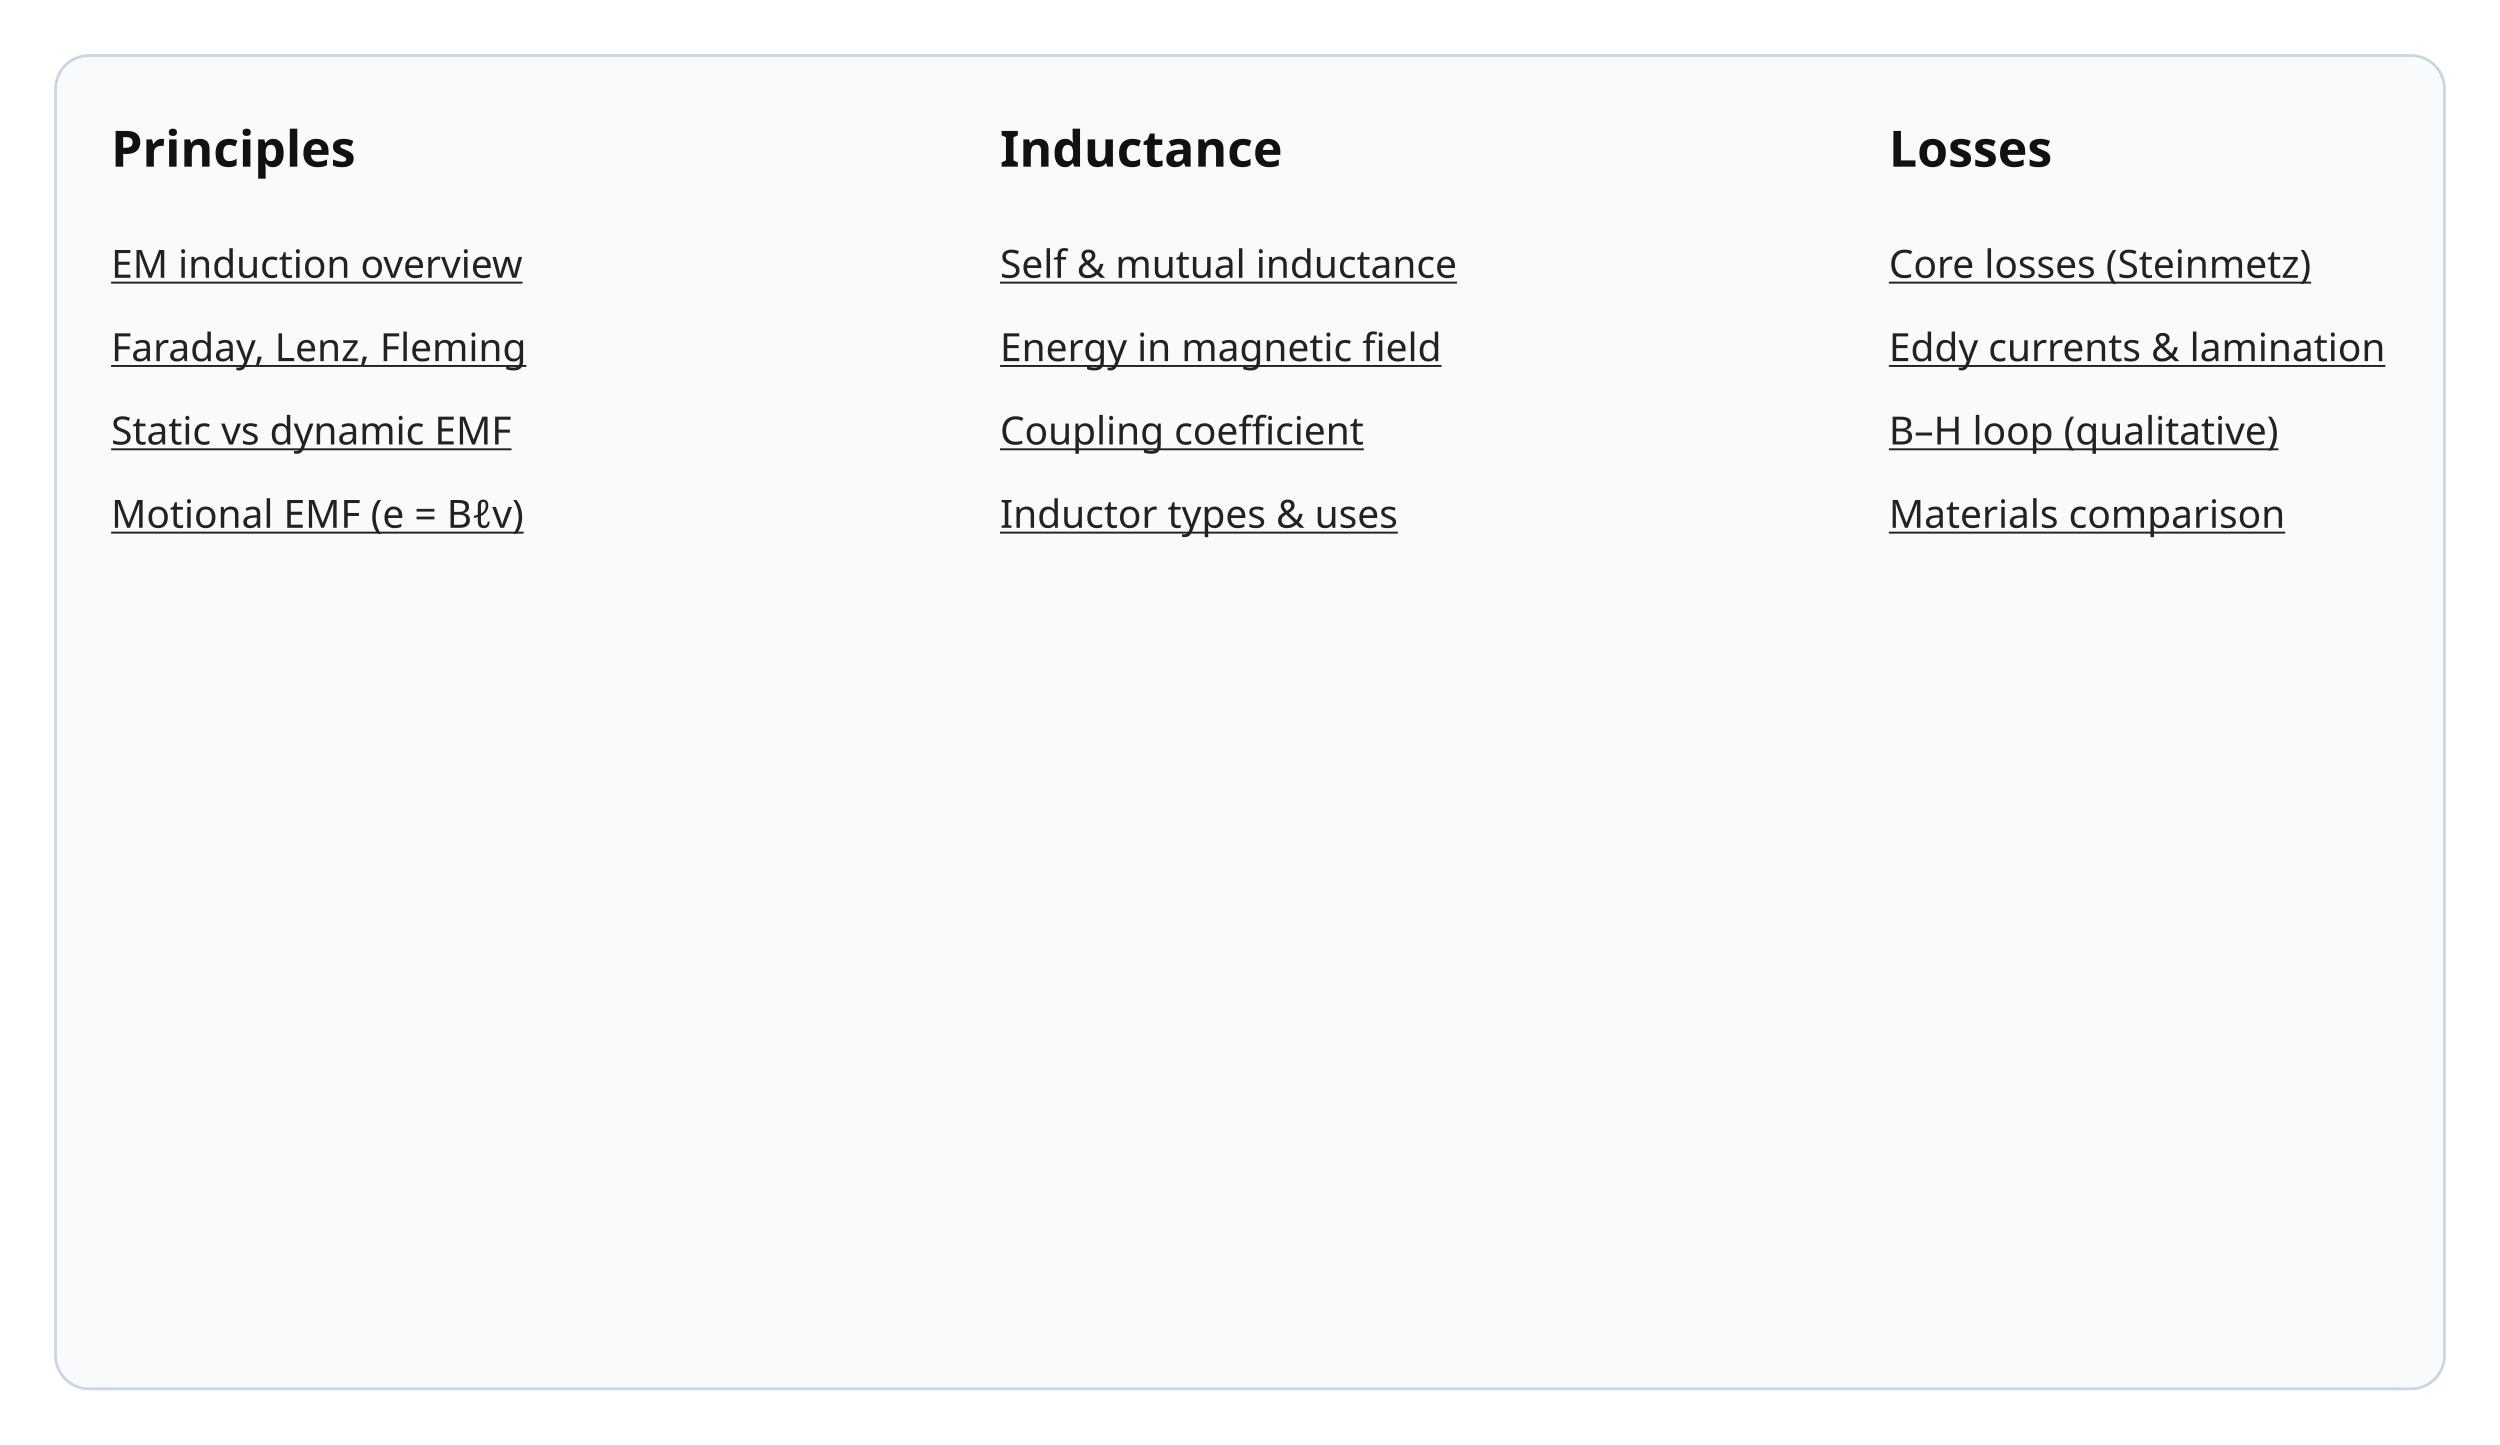
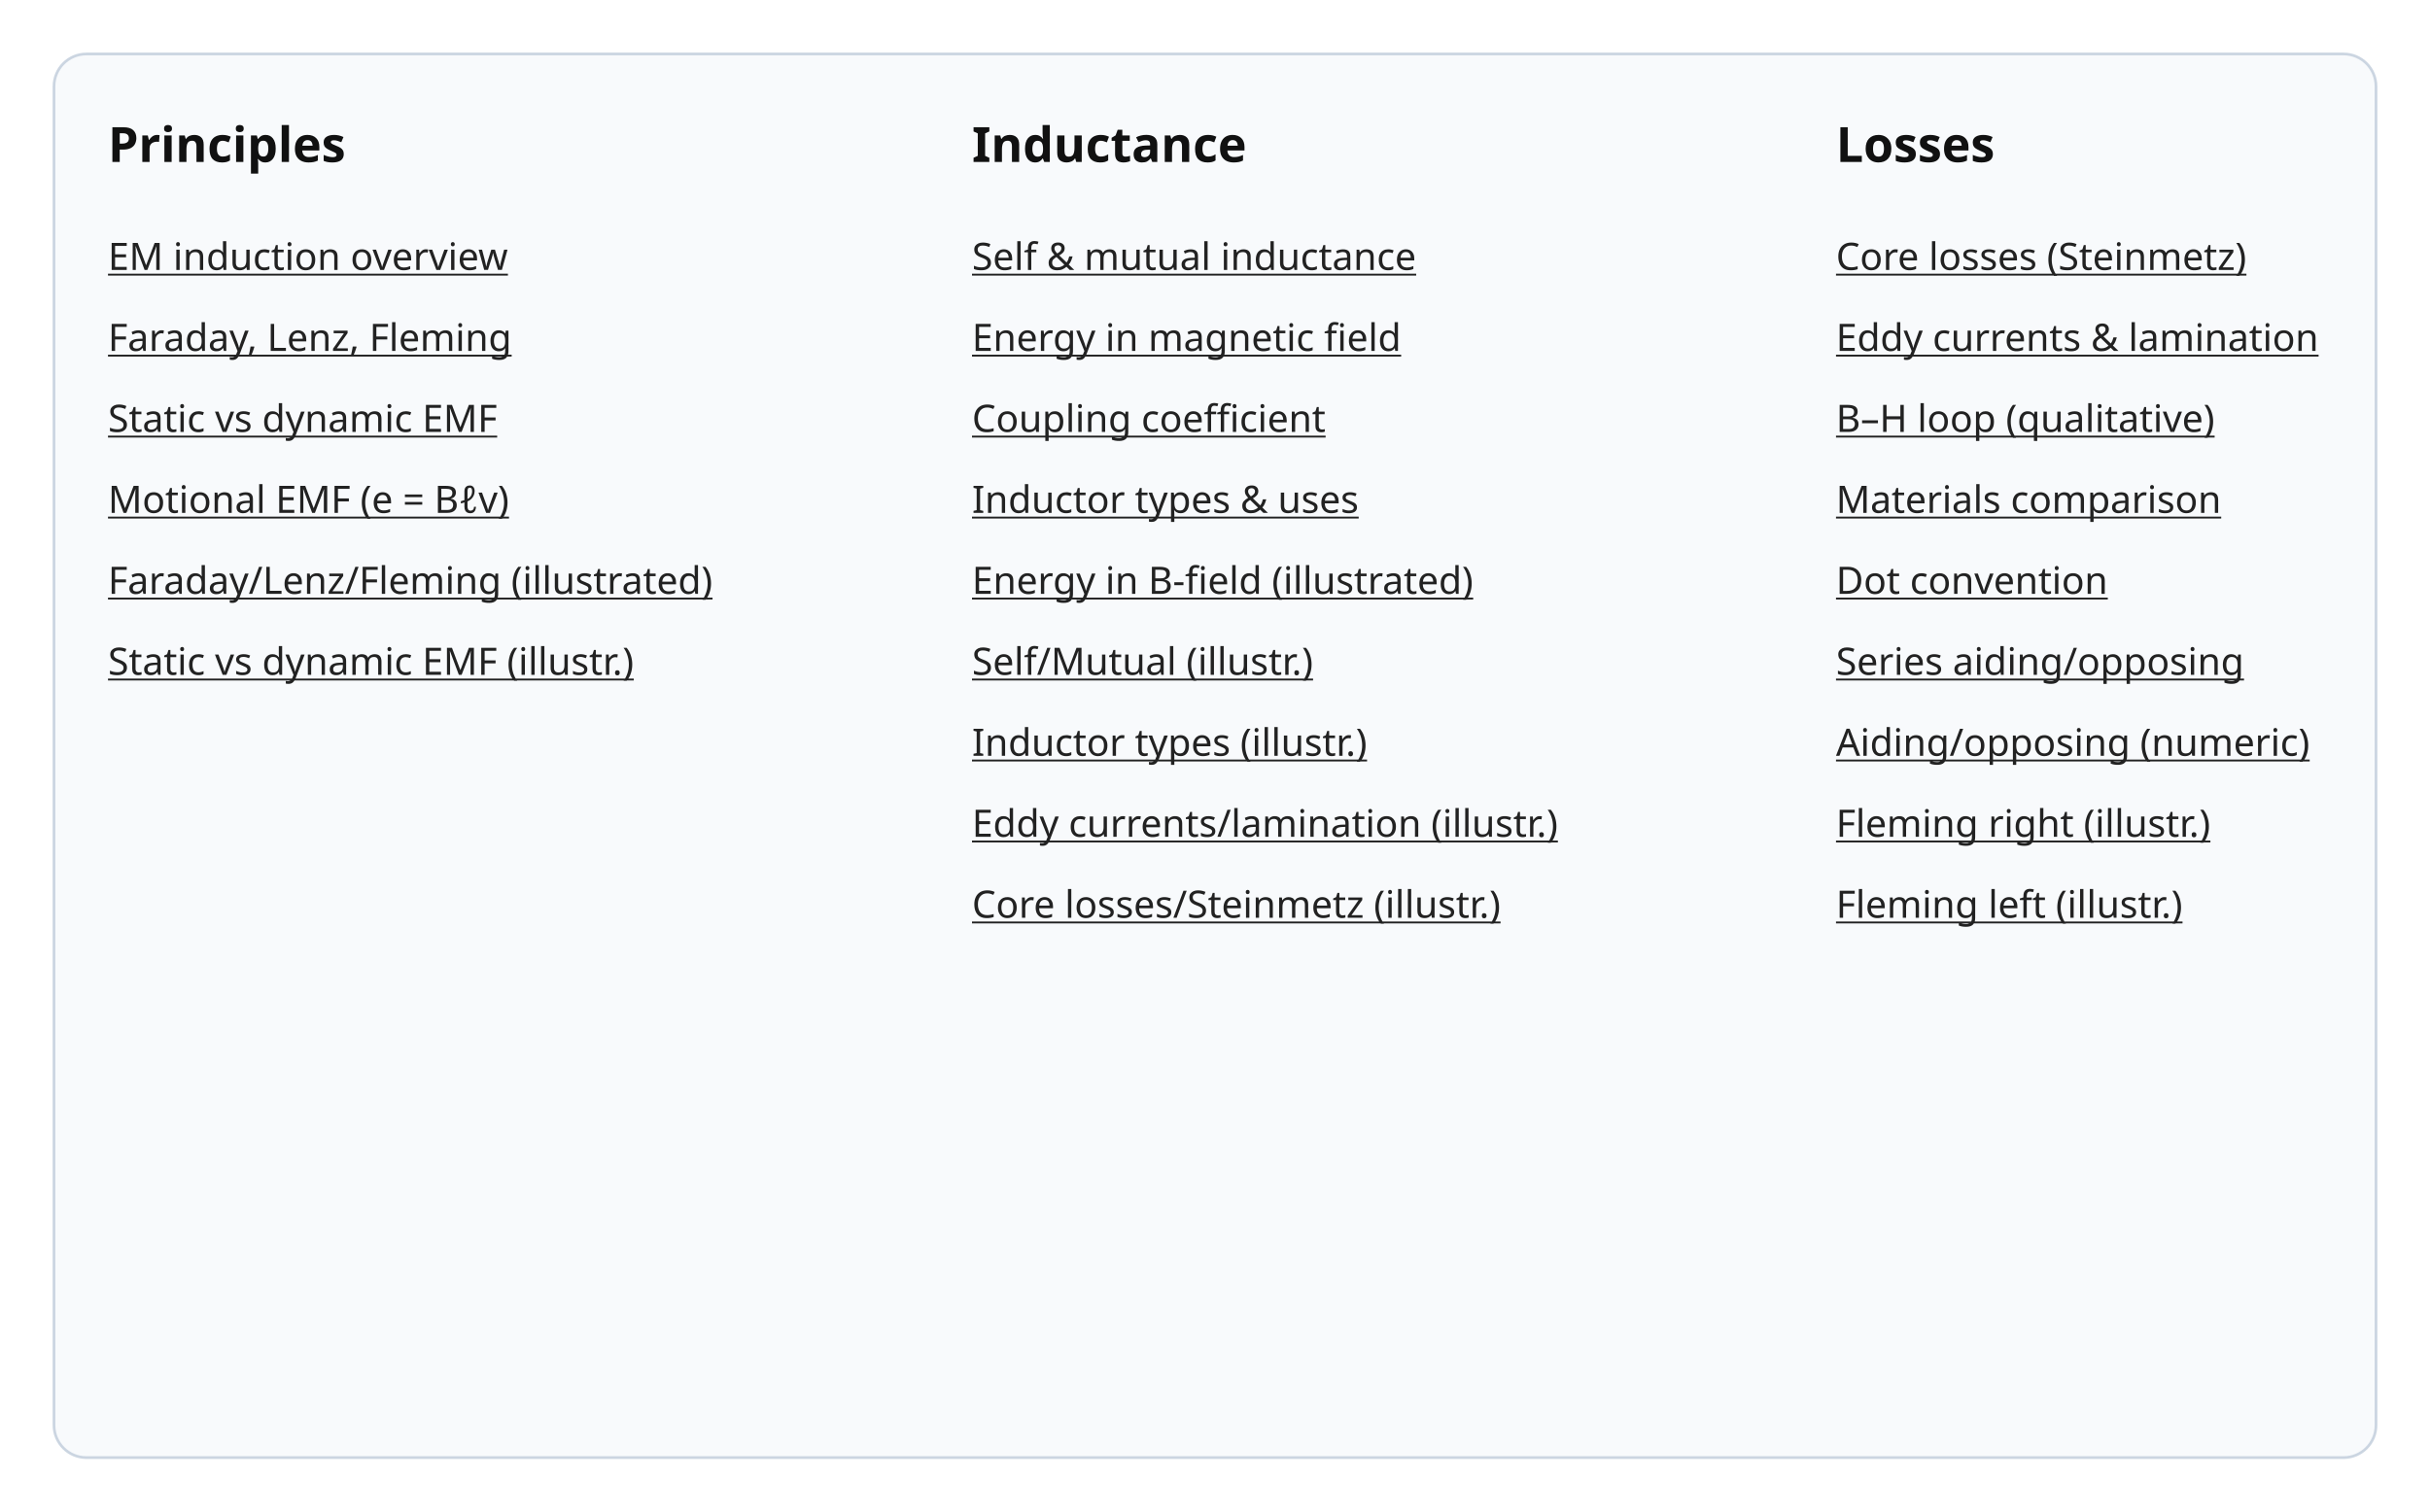
- <svg xmlns="http://www.w3.org/2000/svg" xmlns:xlink="http://www.w3.org/1999/xlink" width="900" height="520" viewBox="0 0 900 520" role="img" aria-label="Unit 3 index">
+ <svg xmlns="http://www.w3.org/2000/svg" xmlns:xlink="http://www.w3.org/1999/xlink" width="900" height="560" viewBox="0 0 900 560" role="img" aria-label="Unit 3 index">
  <defs>
    <style>
      .h { font: 18px sans-serif; font-weight: 700; fill: #111; }
      .t { font: 14px sans-serif; fill: #222; }
      .box { fill: #f8fafc; stroke: #cbd5e1; }
      a text { fill: #0ea5e9; text-decoration: underline; }
    </style>
  </defs>
-   <rect x="20" y="20" width="860" height="480" rx="12" class="box" />
+   <rect x="20" y="20" width="860" height="520" rx="12" class="box" />
  <text x="40" y="60" class="h">Principles</text>
  <a xlink:href="electromagnetic-induction.svg">
    <text x="40" y="100" class="t">EM induction overview</text>
  </a>
  <a xlink:href="faraday-lenz-fleming.svg">
    <text x="40" y="130" class="t">Faraday, Lenz, Fleming</text>
  </a>
  <a xlink:href="statically-vs-dynamically-induced-emf.svg">
    <text x="40" y="160" class="t">Static vs dynamic EMF</text>
  </a>
  <a xlink:href="motional-emf-blv.svg">
    <text x="40" y="190" class="t">Motional EMF (e = Bℓv)</text>
+   </a>
+   <a xlink:href="faraday-lenz-fleming-illustrated.svg">
+     <text x="40" y="220" class="t">Faraday/Lenz/Fleming (illustrated)</text>
  </a>
  <text x="360" y="60" class="h">Inductance</text>
  <a xlink:href="self-mutual-inductance.svg">
    <text x="360" y="100" class="t">Self &amp; mutual inductance</text>
  </a>
  <a xlink:href="energy-in-magnetic-field.svg">
    <text x="360" y="130" class="t">Energy in magnetic field</text>
  </a>
  <a xlink:href="coupling-coefficient.svg">
    <text x="360" y="160" class="t">Coupling coefficient</text>
  </a>
  <a xlink:href="inductor-types-apps.svg">
    <text x="360" y="190" class="t">Inductor types &amp; uses</text>
  </a>
+   <a xlink:href="energy-stored-illustrated.svg">
+     <text x="360" y="220" class="t">Energy in B‑field (illustrated)</text>
+   </a>
+   <a xlink:href="eddy-currents-lamination-illustrated.svg">
+     <text x="360" y="310" class="t">Eddy currents/lamination (illustr.)</text>
+   </a>
+   <a xlink:href="core-losses-steinmetz-illustrated.svg">
+     <text x="360" y="340" class="t">Core losses/Steinmetz (illustr.)</text>
+   </a>
  <text x="680" y="60" class="h">Losses</text>
  <a xlink:href="core-losses-steinmetz.svg">
    <text x="680" y="100" class="t">Core losses (Steinmetz)</text>
  </a>
  <a xlink:href="eddy-currents-lamination.svg">
    <text x="680" y="130" class="t">Eddy currents &amp; lamination</text>
  </a>
  <a xlink:href="bh-hysteresis-qual.svg">
    <text x="680" y="160" class="t">B–H loop (qualitative)</text>
  </a>
  <a xlink:href="hysteresis-materials-compare.svg">
    <text x="680" y="190" class="t">Materials comparison</text>
  </a>
+   <a xlink:href="dot-convention.svg">
+     <text x="680" y="220" class="t">Dot convention</text>
+   </a>
+   <a xlink:href="series-aiding-opposing-inductors.svg">
+     <text x="680" y="250" class="t">Series aiding/opposing</text>
+   </a>
+   <a xlink:href="series-aiding-opposing-numeric.svg">
+     <text x="680" y="280" class="t">Aiding/opposing (numeric)</text>
+   </a>
+   <a xlink:href="fleming-right-hand-illustrated.svg">
+     <text x="680" y="310" class="t">Fleming right (illustr.)</text>
+   </a>
+   <a xlink:href="fleming-left-hand-illustrated.svg">
+     <text x="680" y="340" class="t">Fleming left (illustr.)</text>
+   </a>
+   <a xlink:href="static-dynamic-emf-illustrated.svg">
+     <text x="40" y="250" class="t">Static vs dynamic EMF (illustr.)</text>
+   </a>
+   <a xlink:href="self-mutual-illustrated.svg">
+     <text x="360" y="250" class="t">Self/Mutual (illustr.)</text>
+   </a>
+   <a xlink:href="inductor-types-illustrated.svg">
+     <text x="360" y="280" class="t">Inductor types (illustr.)</text>
+   </a>
</svg>
